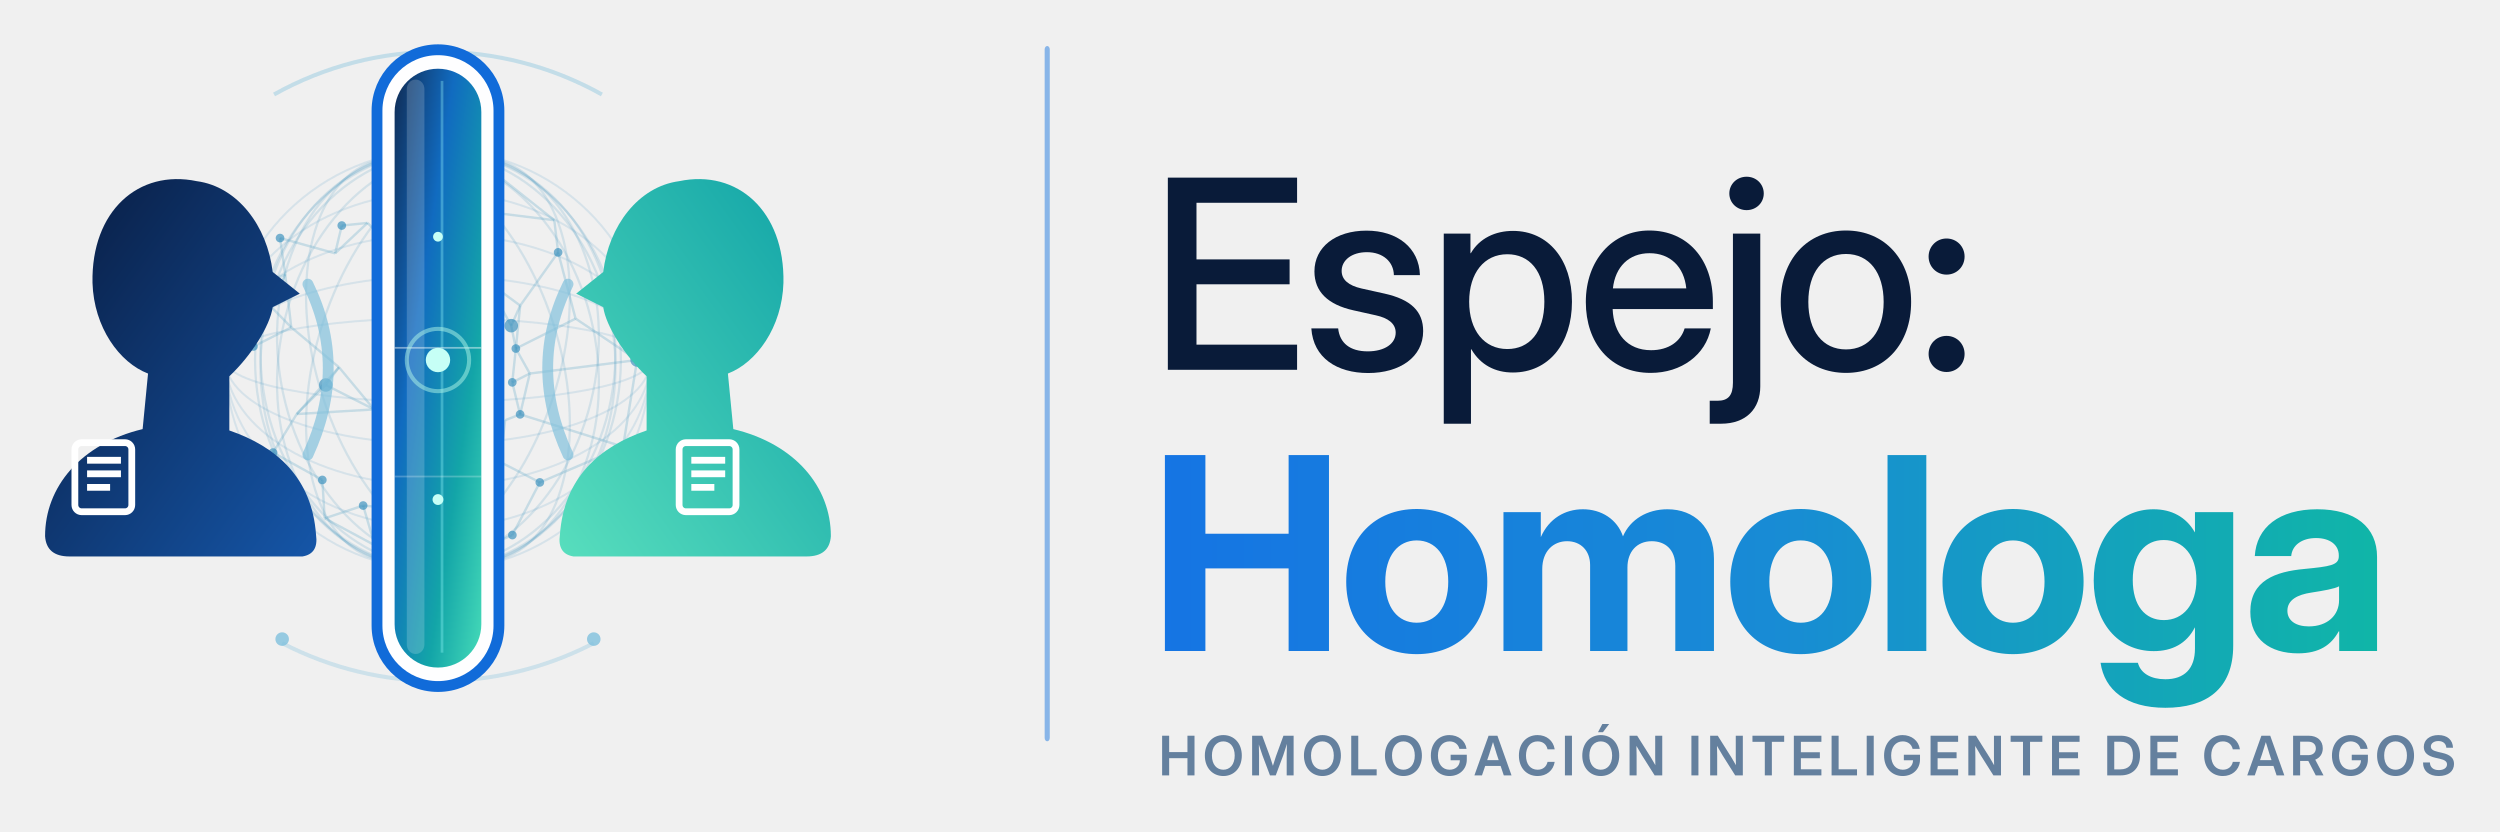
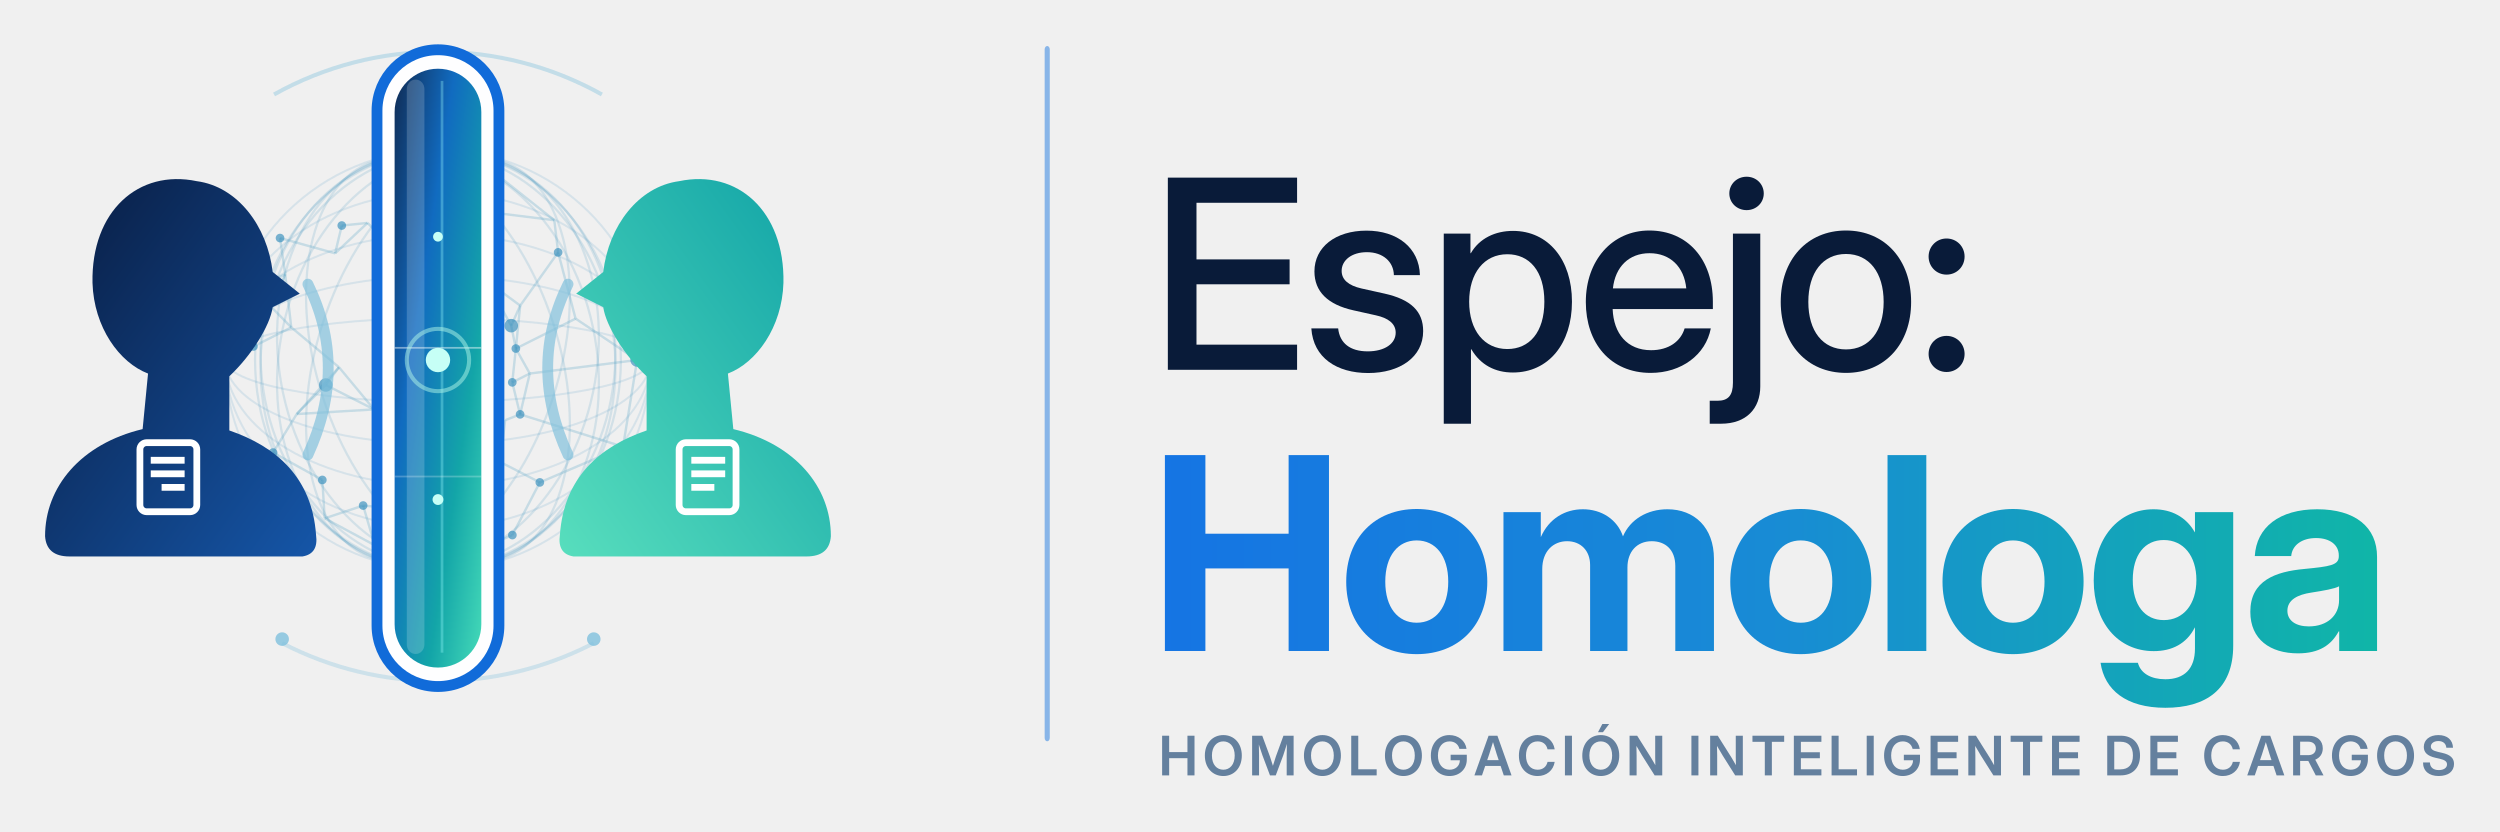
- <svg xmlns="http://www.w3.org/2000/svg" width="1467" height="488" viewBox="65 98 1467 488">
+ <svg xmlns="http://www.w3.org/2000/svg" width="1467" height="488" viewBox="65 98 1467 488" role="img" aria-labelledby="brand-title brand-desc">
  <defs>
    <linearGradient id="prism" x1="0" x2="0.95" y1="0" y2="1">
      <stop offset="0" stop-color="#102B54" />
      <stop offset="0.35" stop-color="#116BC0" />
      <stop offset="0.72" stop-color="#13A5A8" />
      <stop offset="1" stop-color="#42D7B7" />
    </linearGradient>
    <linearGradient id="bright" x1="0" y1="0" x2="1" y2="1">
      <stop stop-color="#0C64DD" />
      <stop offset="0.52" stop-color="#168DDB" />
      <stop offset="1" stop-color="#25C3A8" />
    </linearGradient>
    <linearGradient id="titleBanner" gradientUnits="userSpaceOnUse" x1="1320" y1="0" x2="2620" y2="0">
      <stop stop-color="#1574E4" />
      <stop offset=".56" stop-color="#188BD5" />
      <stop offset="1" stop-color="#10B6A7" />
    </linearGradient>
    <linearGradient id="titleBannerLight" gradientUnits="userSpaceOnUse" x1="1320" y1="0" x2="2620" y2="0">
      <stop stop-color="#6BB3FF" />
      <stop offset=".52" stop-color="#51CDDF" />
      <stop offset="1" stop-color="#68DFCA" />
    </linearGradient>
    <linearGradient id="titleHorizontal" gradientUnits="userSpaceOnUse" x1="740" y1="0" x2="2040" y2="0">
      <stop stop-color="#1574E4" />
      <stop offset=".56" stop-color="#188BD5" />
      <stop offset="1" stop-color="#10B6A7" />
    </linearGradient>
    <linearGradient id="titleHorizontalLight" gradientUnits="userSpaceOnUse" x1="740" y1="0" x2="2040" y2="0">
      <stop stop-color="#6BB3FF" />
      <stop offset=".52" stop-color="#51CDDF" />
      <stop offset="1" stop-color="#68DFCA" />
    </linearGradient>
    <linearGradient id="titleSquare" gradientUnits="userSpaceOnUse" x1="350" y1="0" x2="1250" y2="0">
      <stop stop-color="#1574E4" />
      <stop offset=".56" stop-color="#188BD5" />
      <stop offset="1" stop-color="#10B6A7" />
    </linearGradient>
    <linearGradient id="titleSquareLight" gradientUnits="userSpaceOnUse" x1="350" y1="0" x2="1250" y2="0">
      <stop stop-color="#6BB3FF" />
      <stop offset=".52" stop-color="#51CDDF" />
      <stop offset="1" stop-color="#68DFCA" />
    </linearGradient>
    <linearGradient id="leftHead" x1="0" y1="0" x2="1" y2="1">
      <stop stop-color="#091B3F" />
      <stop offset="1" stop-color="#1556A8" />
    </linearGradient>
    <linearGradient id="rightHead" x1="0" y1="0" x2="1" y2="1">
      <stop stop-color="#0EA1A6" />
      <stop offset="1" stop-color="#58DEBD" />
    </linearGradient>
    <linearGradient id="darkbg" x1="0" y1="0" x2="1" y2="1">
      <stop stop-color="#07152D" />
      <stop offset=".5" stop-color="#0E2851" />
      <stop offset="1" stop-color="#0A1B37" />
    </linearGradient>
    <linearGradient id="lightbg" x1="0" y1="0" x2="1" y2="1">
      <stop stop-color="#FCFEFF" />
      <stop offset=".65" stop-color="#F4F9FF" />
      <stop offset="1" stop-color="#EBF9F8" />
    </linearGradient>
    <radialGradient id="halolight">
      <stop stop-color="#B4EAEF" stop-opacity=".62" />
      <stop offset=".57" stop-color="#C3E9FB" stop-opacity=".25" />
      <stop offset="1" stop-color="#FFFFFF" stop-opacity="0" />
    </radialGradient>
    <radialGradient id="halodark">
      <stop stop-color="#1D9BAD" stop-opacity=".32" />
      <stop offset=".60" stop-color="#1985DA" stop-opacity=".12" />
      <stop offset="1" stop-color="#07315C" stop-opacity="0" />
    </radialGradient>
    <linearGradient id="mirrorShine">
      <stop stop-color="#FFFFFF" stop-opacity="0" />
      <stop offset=".39" stop-color="#FFFFFF" stop-opacity=".3" />
      <stop offset=".53" stop-color="#FFFFFF" stop-opacity=".02" />
      <stop offset="1" stop-color="#FFFFFF" stop-opacity="0" />
    </linearGradient>
    <linearGradient id="appGrad" x1="0" y1="0" x2="1" y2="1">
      <stop stop-color="#102C56" />
      <stop offset=".65" stop-color="#071A34" />
      <stop offset="1" stop-color="#061327" />
    </linearGradient>
    <linearGradient id="appLight" x1="0" y1="0" x2="1" y2="1">
      <stop stop-color="#F9FCFF" />
      <stop offset=".65" stop-color="#EDF8FD" />
      <stop offset="1" stop-color="#E9F7F3" />
    </linearGradient>
    <clipPath id="chipclip">
      <rect x="360" y="167" width="80" height="456" rx="40" />
    </clipPath>
  </defs>
  <g transform="translate(4 0) scale(.795)">
    <path d="M279 193 A248 248 0 0 1 521 193" stroke="#80C0DD" stroke-width="3" stroke-opacity=".4" fill="none" />
    <path d="M285 598 A250 250 0 0 0 515 598" stroke="#80C0DD" stroke-width="3" stroke-opacity=".32" fill="none" />
    <g fill="none">
      <ellipse cx="400" cy="389" rx="89.29" ry="154" stroke="#2C89B9" stroke-opacity="0.15" stroke-width="1.7" transform="rotate(-18 400 389)" />
      <ellipse cx="400" cy="389" rx="116.91" ry="154" stroke="#2C89B9" stroke-opacity="0.15" stroke-width="1.7" transform="rotate(-12 400 389)" />
      <ellipse cx="400" cy="389" rx="130.71" ry="154" stroke="#2C89B9" stroke-opacity="0.15" stroke-width="1.7" transform="rotate(-6 400 389)" />
      <ellipse cx="400" cy="389" rx="135.00" ry="154" stroke="#2C89B9" stroke-opacity="0.15" stroke-width="1.7" transform="rotate(0 400 389)" />
      <ellipse cx="400" cy="389" rx="130.71" ry="154" stroke="#2C89B9" stroke-opacity="0.15" stroke-width="1.7" transform="rotate(6 400 389)" />
      <ellipse cx="400" cy="389" rx="116.91" ry="154" stroke="#2C89B9" stroke-opacity="0.15" stroke-width="1.7" transform="rotate(12 400 389)" />
      <ellipse cx="400" cy="389" rx="89.29" ry="154" stroke="#2C89B9" stroke-opacity="0.15" stroke-width="1.7" transform="rotate(18 400 389)" />
      <ellipse cx="400" cy="389" rx="157" ry="31" stroke="#2C89B9" stroke-opacity=".13" stroke-width="1.5" />
      <ellipse cx="400" cy="389" rx="157" ry="62" stroke="#2C89B9" stroke-opacity=".13" stroke-width="1.5" />
      <ellipse cx="400" cy="389" rx="157" ry="93" stroke="#2C89B9" stroke-opacity=".13" stroke-width="1.5" />
      <ellipse cx="400" cy="389" rx="157" ry="124" stroke="#2C89B9" stroke-opacity=".13" stroke-width="1.5" />
      <ellipse cx="400" cy="389" rx="157" ry="155" stroke="#2C89B9" stroke-opacity=".13" stroke-width="1.5" />
      <path d="M546.99 389.00 L501.56 358.45" stroke="#58A4C5" stroke-width="1.8" stroke-opacity=".27" />
      <path d="M546.99 389.00 L536.60 453.04" stroke="#58A4C5" stroke-width="1.8" stroke-opacity=".27" />
      <path d="M546.99 389.00 L467.75 398.97" stroke="#58A4C5" stroke-width="1.8" stroke-opacity=".27" />
      <path d="M467.75 398.97 L454.84 405.50" stroke="#58A4C5" stroke-width="1.8" stroke-opacity=".27" />
      <path d="M467.75 398.97 L457.48 380.54" stroke="#58A4C5" stroke-width="1.8" stroke-opacity=".27" />
      <path d="M467.75 398.97 L460.62 429.11" stroke="#58A4C5" stroke-width="1.8" stroke-opacity=".27" />
      <path d="M454.84 405.50 L460.62 429.11" stroke="#58A4C5" stroke-width="1.8" stroke-opacity=".27" />
      <path d="M454.84 405.50 L457.48 380.54" stroke="#58A4C5" stroke-width="1.8" stroke-opacity=".27" />
      <path d="M536.60 453.04 L475.18 479.34" stroke="#58A4C5" stroke-width="1.8" stroke-opacity=".27" />
      <path d="M536.60 453.04 L460.62 429.11" stroke="#58A4C5" stroke-width="1.8" stroke-opacity=".27" />
      <path d="M460.62 429.11 L449.58 433.43" stroke="#58A4C5" stroke-width="1.8" stroke-opacity=".27" />
      <path d="M449.58 433.43 L445.94 464.27" stroke="#58A4C5" stroke-width="1.8" stroke-opacity=".27" />
      <path d="M475.18 479.34 L445.94 464.27" stroke="#58A4C5" stroke-width="1.8" stroke-opacity=".27" />
      <path d="M475.18 479.34 L454.91 518.21" stroke="#58A4C5" stroke-width="1.8" stroke-opacity=".27" />
      <path d="M445.94 464.27 L419.54 463.74" stroke="#58A4C5" stroke-width="1.8" stroke-opacity=".27" />
      <path d="M454.91 518.21 L416.09 535.23" stroke="#58A4C5" stroke-width="1.8" stroke-opacity=".27" />
      <path d="M419.54 463.74 L396.87 474.61" stroke="#58A4C5" stroke-width="1.8" stroke-opacity=".27" />
      <path d="M416.09 535.23 L379.53 499.83" stroke="#58A4C5" stroke-width="1.8" stroke-opacity=".27" />
      <path d="M416.09 535.23 L353.35 525.74" stroke="#58A4C5" stroke-width="1.8" stroke-opacity=".27" />
      <path d="M396.87 474.61 L379.53 499.83" stroke="#58A4C5" stroke-width="1.8" stroke-opacity=".27" />
      <path d="M379.53 499.83 L344.77 496.42" stroke="#58A4C5" stroke-width="1.8" stroke-opacity=".27" />
      <path d="M379.53 499.83 L353.35 525.74" stroke="#58A4C5" stroke-width="1.8" stroke-opacity=".27" />
      <path d="M353.35 525.74 L344.77 496.42" stroke="#58A4C5" stroke-width="1.8" stroke-opacity=".27" />
      <path d="M353.35 525.74 L316.39 505.86" stroke="#58A4C5" stroke-width="1.8" stroke-opacity=".27" />
      <path d="M344.77 496.42 L316.39 505.86" stroke="#58A4C5" stroke-width="1.8" stroke-opacity=".27" />
      <path d="M316.39 505.86 L314.64 477.53" stroke="#58A4C5" stroke-width="1.8" stroke-opacity=".27" />
      <path d="M314.64 477.53 L278.25 457.33" stroke="#58A4C5" stroke-width="1.8" stroke-opacity=".27" />
      <path d="M352.79 425.46 L317.20 407.44" stroke="#58A4C5" stroke-width="1.8" stroke-opacity=".27" />
      <path d="M352.79 425.46 L326.94 394.35" stroke="#58A4C5" stroke-width="1.8" stroke-opacity=".27" />
      <path d="M352.79 425.46 L295.77 428.87" stroke="#58A4C5" stroke-width="1.8" stroke-opacity=".27" />
      <path d="M278.25 457.33 L295.77 428.87" stroke="#58A4C5" stroke-width="1.8" stroke-opacity=".27" />
      <path d="M295.77 428.87 L317.20 407.44" stroke="#58A4C5" stroke-width="1.8" stroke-opacity=".27" />
      <path d="M295.77 428.87 L326.94 394.35" stroke="#58A4C5" stroke-width="1.8" stroke-opacity=".27" />
      <path d="M317.20 407.44 L326.94 394.35" stroke="#58A4C5" stroke-width="1.8" stroke-opacity=".27" />
      <path d="M326.94 394.35 L291.70 364.88" stroke="#58A4C5" stroke-width="1.8" stroke-opacity=".27" />
      <path d="M263.78 379.03 L291.70 364.88" stroke="#58A4C5" stroke-width="1.8" stroke-opacity=".27" />
      <path d="M263.78 379.03 L264.52 337.18" stroke="#58A4C5" stroke-width="1.8" stroke-opacity=".27" />
      <path d="M263.78 379.03 L287.24 325.72" stroke="#58A4C5" stroke-width="1.8" stroke-opacity=".27" />
      <path d="M291.70 364.88 L264.52 337.18" stroke="#58A4C5" stroke-width="1.8" stroke-opacity=".27" />
      <path d="M291.70 364.88 L287.24 325.72" stroke="#58A4C5" stroke-width="1.8" stroke-opacity=".27" />
      <path d="M264.52 337.18 L287.24 325.72" stroke="#58A4C5" stroke-width="1.8" stroke-opacity=".27" />
      <path d="M287.24 325.72 L283.43 298.99" stroke="#58A4C5" stroke-width="1.8" stroke-opacity=".27" />
      <path d="M283.43 298.99 L324.09 310.27" stroke="#58A4C5" stroke-width="1.8" stroke-opacity=".27" />
      <path d="M324.09 310.27 L328.99 289.74" stroke="#58A4C5" stroke-width="1.8" stroke-opacity=".27" />
      <path d="M324.09 310.27 L347.97 287.81" stroke="#58A4C5" stroke-width="1.8" stroke-opacity=".27" />
      <path d="M328.99 289.74 L347.97 287.81" stroke="#58A4C5" stroke-width="1.8" stroke-opacity=".27" />
      <path d="M347.97 287.81 L374.23 313.47" stroke="#58A4C5" stroke-width="1.8" stroke-opacity=".27" />
      <path d="M374.23 313.47 L396.90 304.06" stroke="#58A4C5" stroke-width="1.8" stroke-opacity=".27" />
      <path d="M373.33 244.60 L414.22 259.79" stroke="#58A4C5" stroke-width="1.8" stroke-opacity=".27" />
      <path d="M396.90 304.06 L435.76 330.40" stroke="#58A4C5" stroke-width="1.8" stroke-opacity=".27" />
      <path d="M396.90 304.06 L414.22 259.79" stroke="#58A4C5" stroke-width="1.8" stroke-opacity=".27" />
      <path d="M414.22 259.79 L437.09 247.12" stroke="#58A4C5" stroke-width="1.8" stroke-opacity=".27" />
      <path d="M414.22 259.79 L445.95 280.87" stroke="#58A4C5" stroke-width="1.8" stroke-opacity=".27" />
      <path d="M437.09 247.12 L445.95 280.87" stroke="#58A4C5" stroke-width="1.8" stroke-opacity=".27" />
      <path d="M437.09 247.12 L485.86 285.83" stroke="#58A4C5" stroke-width="1.8" stroke-opacity=".27" />
      <path d="M445.95 280.87 L485.86 285.83" stroke="#58A4C5" stroke-width="1.8" stroke-opacity=".27" />
      <path d="M435.76 330.40 L460.68 348.85" stroke="#58A4C5" stroke-width="1.8" stroke-opacity=".27" />
      <path d="M435.76 330.40 L454.07 363.65" stroke="#58A4C5" stroke-width="1.8" stroke-opacity=".27" />
      <path d="M485.86 285.83 L488.69 309.54" stroke="#58A4C5" stroke-width="1.8" stroke-opacity=".27" />
      <path d="M488.69 309.54 L460.68 348.85" stroke="#58A4C5" stroke-width="1.8" stroke-opacity=".27" />
      <path d="M488.69 309.54 L501.56 358.45" stroke="#58A4C5" stroke-width="1.8" stroke-opacity=".27" />
      <path d="M460.68 348.85 L454.07 363.65" stroke="#58A4C5" stroke-width="1.8" stroke-opacity=".27" />
      <path d="M460.68 348.85 L457.48 380.54" stroke="#58A4C5" stroke-width="1.8" stroke-opacity=".27" />
      <path d="M454.07 363.65 L457.48 380.54" stroke="#58A4C5" stroke-width="1.8" stroke-opacity=".27" />
      <path d="M501.56 358.45 L457.48 380.54" stroke="#58A4C5" stroke-width="1.8" stroke-opacity=".27" />
      <circle cx="546.99" cy="389.00" r="5" fill="#2C89B9" fill-opacity="0.62" stroke="none" />
      <circle cx="454.84" cy="405.50" r="3.2" fill="#2C89B9" fill-opacity="0.62" stroke="none" />
      <circle cx="460.62" cy="429.11" r="3.2" fill="#2C89B9" fill-opacity="0.62" stroke="none" />
      <circle cx="475.18" cy="479.34" r="3.2" fill="#2C89B9" fill-opacity="0.62" stroke="none" />
      <circle cx="454.91" cy="518.21" r="3.2" fill="#2C89B9" fill-opacity="0.62" stroke="none" />
      <circle cx="416.09" cy="535.23" r="5" fill="#2C89B9" fill-opacity="0.62" stroke="none" />
      <circle cx="379.53" cy="499.83" r="3.2" fill="#2C89B9" fill-opacity="0.62" stroke="none" />
      <circle cx="344.77" cy="496.42" r="3.2" fill="#2C89B9" fill-opacity="0.62" stroke="none" />
      <circle cx="314.64" cy="477.53" r="3.2" fill="#2C89B9" fill-opacity="0.62" stroke="none" />
      <circle cx="278.25" cy="457.33" r="3.2" fill="#2C89B9" fill-opacity="0.62" stroke="none" />
      <circle cx="317.20" cy="407.44" r="5" fill="#2C89B9" fill-opacity="0.62" stroke="none" />
      <circle cx="263.78" cy="379.03" r="3.2" fill="#2C89B9" fill-opacity="0.62" stroke="none" />
      <circle cx="264.52" cy="337.18" r="3.2" fill="#2C89B9" fill-opacity="0.62" stroke="none" />
      <circle cx="283.43" cy="298.99" r="3.2" fill="#2C89B9" fill-opacity="0.62" stroke="none" />
      <circle cx="328.99" cy="289.74" r="3.2" fill="#2C89B9" fill-opacity="0.62" stroke="none" />
      <circle cx="374.23" cy="313.47" r="5" fill="#2C89B9" fill-opacity="0.62" stroke="none" />
      <circle cx="396.90" cy="304.06" r="3.2" fill="#2C89B9" fill-opacity="0.62" stroke="none" />
      <circle cx="437.09" cy="247.12" r="3.2" fill="#2C89B9" fill-opacity="0.62" stroke="none" />
      <circle cx="435.76" cy="330.40" r="3.2" fill="#2C89B9" fill-opacity="0.62" stroke="none" />
      <circle cx="488.69" cy="309.54" r="3.2" fill="#2C89B9" fill-opacity="0.62" stroke="none" />
      <circle cx="454.07" cy="363.65" r="5" fill="#2C89B9" fill-opacity="0.62" stroke="none" />
      <circle cx="457.48" cy="380.54" r="3.2" fill="#2C89B9" fill-opacity="0.62" stroke="none" />
    </g>
    <path d="M304 333 Q334 394 304 459" stroke="#80C0DD" stroke-width="8" fill="none" stroke-linecap="round" stroke-opacity=".68" />
    <path d="M496 333 Q466 394 496 459" stroke="#80C0DD" stroke-width="8" fill="none" stroke-linecap="round" stroke-opacity=".68" />
    <path d="M 222 257 C 179 248 144 279 145 332 C 146 365 165 391 186 399 L 182 440 C 136 451 110 483 110 519 Q 111 534 128 534 L 300 534 Q 312 532 310 518 C 307 476 281 453 246 441 L 246 401 C 262 386 276 364 278 350 L 298 340 L 278 324 C 274 290 252 261 222 257 Z" fill="url(#leftHead)" />
    <path d="M 222 257 C 179 248 144 279 145 332 C 146 365 165 391 186 399 L 182 440 C 136 451 110 483 110 519 Q 111 534 128 534 L 300 534 Q 312 532 310 518 C 307 476 281 453 246 441 L 246 401 C 262 386 276 364 278 350 L 298 340 L 278 324 C 274 290 252 261 222 257 Z" transform="translate(800 0) scale(-1 1)" fill="url(#rightHead)" />
-     <g transform="translate(157 472)" fill="none" stroke="#FFFFFF" stroke-width="5" stroke-linejoin="round">
+     <g transform="translate(800 0) scale(-1 1) translate(603 472)" fill="none" stroke="#FFFFFF" stroke-width="5" stroke-linejoin="round">
      <rect x="-25" y="-22" width="42" height="51" rx="5" />
      <path d="M-16 -9 H9 M-16 1 H9 M-16 11 H1" />
    </g>
    <g transform="translate(603 472)" fill="none" stroke="#FFFFFF" stroke-width="5" stroke-linejoin="round">
      <rect x="-25" y="-22" width="42" height="51" rx="5" />
      <path d="M-16 -9 H9 M-16 1 H9 M-16 11 H1" />
    </g>
    <rect x="355" y="160" width="90" height="470" rx="45" fill="#FEFEFF" stroke="#116BD9" stroke-width="8" />
    <rect x="368" y="174" width="64" height="442" rx="32" fill="url(#prism)" />
    <rect x="377" y="182" width="13" height="424" rx="7" fill="#FFFFFF" opacity=".18" />
    <path d="M403 183 V605" stroke="#9DFFFF" stroke-opacity=".32" stroke-width="2" />
    <path d="M368 380 H432" stroke="#FFFFFF" stroke-width="1.3" stroke-opacity=".45" />
    <path d="M368 475 H432" stroke="#FFFFFF" stroke-width="1.3" stroke-opacity=".24" />
    <circle cx="400" cy="389" r="9" fill="#C6FFF6" />
    <circle cx="400" cy="389" r="23" fill="none" stroke="#B0F7E9" stroke-opacity=".5" stroke-width="3" />
    <circle cx="400" cy="298" r="3.6" fill="#C6FFF6" />
    <circle cx="400" cy="492" r="4" fill="#C6FFF6" />
    <circle cx="285" cy="595" r="5" fill="#80C0DD" opacity=".8" />
    <circle cx="515" cy="595" r="5" fill="#80C0DD" opacity=".8" />
  </g>
  <rect x="678" y="125" width="3" height="408" rx="2" fill="#1775DF" opacity=".48" />
  <g fill="#091B39" opacity="1">
    <path d="M136 0H1138V195H358V663H1080V856H358V1295H1138V1490H136Z" transform="translate(740.00 315.00) scale(0.075684 -0.075684)" />
    <path d="M510 -25C756 -25 936 99 936 300C936 453 842 545 636 591L456 631C361 653 304 696 304 767C304 848 380 912 500 912C625 912 707 837 709 734H911C905 947 735 1079 497 1079C255 1079 93 950 93 763C93 606 197 505 396 461L571 422C662 402 723 360 723 288C723 204 640 143 506 143C369 143 289 207 277 321H69C84 92 268 -25 510 -25Z" transform="translate(829.27 315.00) scale(0.075684 -0.075684)" />
    <path d="M119 -418H330V159H333C404 38 517 -21 655 -21C930 -21 1113 201 1113 528C1113 854 929 1077 656 1077C519 1077 396 1020 329 904H326V1056H119ZM612 161C432 161 316 306 316 528C316 750 432 896 612 896C782 896 899 767 899 528C899 290 782 161 612 161Z" transform="translate(903.19 315.00) scale(0.075684 -0.075684)" />
    <path d="M570 -24C809 -24 997 117 1036 321H833C803 221 711 152 573 152C388 152 282 281 275 471H1052V528C1052 854 858 1080 559 1080C271 1080 67 848 67 526C67 207 257 -24 570 -24ZM277 631C295 799 402 904 561 904C721 904 829 799 846 631Z" transform="translate(990.49 315.00) scale(0.075684 -0.075684)" />
    <path d="M119 1056V-100C119 -198 83 -240 -1 -240H-61V-418H27C224 -418 331 -299 331 -128V1056ZM225 1238C300 1238 358 1295 358 1367C358 1440 300 1497 225 1497C150 1497 91 1440 91 1367C91 1295 150 1238 225 1238Z" transform="translate(1072.88 315.00) scale(0.075684 -0.075684)" />
    <path d="M573 -24C875 -24 1078 201 1078 526C1078 853 875 1080 573 1080C271 1080 67 853 67 526C67 201 271 -24 573 -24ZM573 158C392 158 281 301 281 526C281 753 393 898 573 898C753 898 865 753 865 526C865 302 754 158 573 158Z" transform="translate(1104.86 315.00) scale(0.075684 -0.075684)" />
    <path d="M233 738C312 738 373 800 373 878C373 956 312 1018 233 1018C155 1018 94 956 94 878C94 800 155 738 233 738ZM233 -17C312 -17 373 44 373 123C373 201 312 263 233 263C155 263 94 201 94 123C94 44 155 -17 233 -17Z" transform="translate(1189.59 315.00) scale(0.075684 -0.075684)" />
  </g>
  <defs>
-     <clipPath id="clip_horizontal_light">
-       <path d="M111 0H419V628H1052V0H1359V1490H1052V892H419V1490H111Z" transform="translate(740.00 480.00) scale(0.077148 -0.077148)" />
-       <path d="M594 -24C915 -24 1131 196 1131 527C1131 858 915 1080 594 1080C274 1080 58 858 58 527C58 196 274 -24 594 -24ZM594 215C451 215 355 331 355 527C355 724 452 841 594 841C737 841 834 724 834 527C834 331 738 215 594 215Z" transform="translate(850.49 480.00) scale(0.077148 -0.077148)" />
-       <path d="M104 0H399V623C399 759 483 835 588 835C691 835 763 764 763 654V0H1047V636C1047 754 1118 835 1232 835C1333 835 1411 773 1411 646V0H1705V700C1705 942 1554 1078 1351 1078C1198 1078 1068 1001 1013 872C969 1001 850 1078 708 1078C574 1078 451 1009 388 866V1056H104Z" transform="translate(939.21 480.00) scale(0.077148 -0.077148)" />
-       <path d="M594 -24C915 -24 1131 196 1131 527C1131 858 915 1080 594 1080C274 1080 58 858 58 527C58 196 274 -24 594 -24ZM594 215C451 215 355 331 355 527C355 724 452 841 594 841C737 841 834 724 834 527C834 331 738 215 594 215Z" transform="translate(1075.85 480.00) scale(0.077148 -0.077148)" />
-       <path d="M399 1490H104V0H399Z" transform="translate(1164.58 480.00) scale(0.077148 -0.077148)" />
-       <path d="M594 -24C915 -24 1131 196 1131 527C1131 858 915 1080 594 1080C274 1080 58 858 58 527C58 196 274 -24 594 -24ZM594 215C451 215 355 331 355 527C355 724 452 841 594 841C737 841 834 724 834 527C834 331 738 215 594 215Z" transform="translate(1200.39 480.00) scale(0.077148 -0.077148)" />
-       <path d="M603 -432C909 -432 1119 -294 1119 41V1056H828V903H827C760 1020 650 1078 513 1078C243 1078 58 853 58 536C58 221 239 -1 515 -1C653 -1 764 55 827 179H828V17C828 -135 747 -215 603 -215C493 -215 415 -170 394 -90H110C140 -295 303 -432 603 -432ZM591 235C448 235 355 346 355 540C355 734 448 844 591 844C740 844 839 724 839 540C839 355 740 235 591 235Z" transform="translate(1289.12 480.00) scale(0.077148 -0.077148)" />
-       <path d="M427 -18C589 -18 680 46 736 149H740V0H1028V716C1028 942 862 1078 573 1078C283 1078 111 940 98 722H375C382 803 454 859 564 859C672 859 737 805 737 727V720C737 652 669 643 476 624C256 604 64 536 64 298C64 87 216 -18 427 -18ZM509 187C410 187 346 231 346 306C346 390 426 429 527 444C622 459 705 473 739 492V386C739 272 651 187 509 187Z" transform="translate(1380.55 480.00) scale(0.077148 -0.077148)" />
-     </clipPath>
    <linearGradient id="gradient_horizontal_light" gradientUnits="userSpaceOnUse" x1="740.00" y1="0" x2="1464.88" y2="0">
      <stop stop-color="#1574E4" />
      <stop offset=".50" stop-color="#188BD5" />
      <stop offset="1" stop-color="#10B6A7" />
    </linearGradient>
  </defs>
-   <rect x="738" y="290.4" width="728.88" height="268.6" fill="url(#gradient_horizontal_light)" clip-path="url(#clip_horizontal_light)" />
+   <g fill="url(#gradient_horizontal_light)" data-layer="homologa-vector-letters">
+     <path d="M748.563 480.0H772.325V431.551H821.16V480.0H844.844V365.049H821.16V411.184H772.325V365.049H748.563V480.0Z" />
+     <path d="M896.316 481.852C921.08 481.852 937.744 464.879 937.744 439.343C937.744 413.807 921.08 396.68 896.316 396.68C871.629 396.68 854.965 413.807 854.965 439.343C854.965 464.879 871.629 481.852 896.316 481.852ZM896.316 463.413C885.284 463.413 877.878 454.464 877.878 439.343C877.878 424.145 885.361 415.119 896.316 415.119C907.348 415.119 914.831 424.145 914.831 439.343C914.831 454.464 907.425 463.413 896.316 463.413Z" />
+     <path d="M947.233 480.0H969.992V431.937C969.992 421.445 976.472 415.581 984.573 415.581C992.519 415.581 998.074 421.059 998.074 429.545V480.0H1019.984V430.934C1019.984 421.83 1025.461 415.581 1034.256 415.581C1042.048 415.581 1048.066 420.365 1048.066 430.162V480.0H1070.747V425.996C1070.747 407.327 1059.098 396.834 1043.437 396.834C1031.633 396.834 1021.604 402.775 1017.361 412.727C1013.966 402.775 1004.786 396.834 993.831 396.834C983.493 396.834 974.004 402.158 969.143 413.19V398.532H947.233V480.0Z" />
+     <path d="M1121.676 481.852C1146.44 481.852 1163.104 464.879 1163.104 439.343C1163.104 413.807 1146.44 396.68 1121.676 396.68C1096.989 396.68 1080.325 413.807 1080.325 439.343C1080.325 464.879 1096.989 481.852 1121.676 481.852ZM1121.676 463.413C1110.644 463.413 1103.238 454.464 1103.238 439.343C1103.238 424.145 1110.721 415.119 1121.676 415.119C1132.708 415.119 1140.191 424.145 1140.191 439.343C1140.191 454.464 1132.785 463.413 1121.676 463.413Z" />
+     <path d="M1195.362 365.049H1172.603V480.0H1195.362V365.049Z" />
+     <path d="M1246.216 481.852C1270.98 481.852 1287.644 464.879 1287.644 439.343C1287.644 413.807 1270.98 396.68 1246.216 396.68C1221.529 396.68 1204.865 413.807 1204.865 439.343C1204.865 464.879 1221.529 481.852 1246.216 481.852ZM1246.216 463.413C1235.184 463.413 1227.778 454.464 1227.778 439.343C1227.778 424.145 1235.261 415.119 1246.216 415.119C1257.248 415.119 1264.731 424.145 1264.731 439.343C1264.731 454.464 1257.325 463.413 1246.216 463.413Z" />
+     <path d="M1335.64 513.328C1359.248 513.328 1375.449 502.682 1375.449 476.837V398.532H1352.999V410.335H1352.921C1347.752 401.309 1339.266 396.834 1328.697 396.834C1307.867 396.834 1293.595 414.193 1293.595 438.649C1293.595 462.95 1307.558 480.077 1328.851 480.077C1339.498 480.077 1348.061 475.757 1352.921 466.191H1352.999V478.688C1352.999 490.415 1346.75 496.587 1335.64 496.587C1327.154 496.587 1321.136 493.115 1319.516 486.943H1297.606C1299.921 502.759 1312.496 513.328 1335.64 513.328ZM1334.714 461.87C1323.682 461.87 1316.508 453.307 1316.508 438.34C1316.508 423.373 1323.682 414.887 1334.714 414.887C1346.21 414.887 1353.847 424.145 1353.847 438.34C1353.847 452.612 1346.21 461.87 1334.714 461.87Z" />
+     <path d="M1413.492 481.389C1425.99 481.389 1433.011 476.451 1437.331 468.505H1437.64V480.0H1459.858V424.762C1459.858 407.327 1447.052 396.834 1424.756 396.834C1402.383 396.834 1389.113 407.481 1388.111 424.299H1409.48C1410.021 418.05 1415.575 413.73 1424.061 413.73C1432.393 413.73 1437.408 417.896 1437.408 423.913V424.453C1437.408 429.7 1432.162 430.394 1417.272 431.86C1400.3 433.403 1385.487 438.649 1385.487 457.01C1385.487 473.288 1397.214 481.389 1413.492 481.389ZM1419.818 465.573C1412.181 465.573 1407.243 462.179 1407.243 456.393C1407.243 449.912 1413.415 446.904 1421.207 445.746C1428.536 444.589 1434.939 443.509 1437.562 442.043V450.221C1437.562 459.016 1430.773 465.573 1419.818 465.573Z" />
+   </g>
  <g fill="#64809E" opacity="1">
    <path d="M124 0H388V646H1075V0H1340V1490H1075V875H388V1490H124Z" transform="translate(745.00 553.00) scale(0.015625 -0.015625)" />
    <path d="M766 -24C1165 -24 1460 279 1460 744C1460 1211 1165 1514 766 1514C367 1514 72 1211 72 744C72 280 367 -24 766 -24ZM766 213C522 213 338 404 338 744C338 1085 522 1277 766 1277C1009 1277 1193 1085 1193 744C1193 404 1009 213 766 213Z" transform="translate(770.88 553.00) scale(0.015625 -0.015625)" />
    <path d="M124 0H384V760C384 860 379 1015 376 1162C428 1001 478 847 509 760L795 0H1011L1295 760C1327 851 1378 1015 1431 1183C1427 1030 1422 865 1422 760V0H1682V1490H1300L1015 707C988 624 940 475 905 359C870 475 822 624 794 707L504 1490H124Z" transform="translate(797.81 553.00) scale(0.015625 -0.015625)" />
    <path d="M766 -24C1165 -24 1460 279 1460 744C1460 1211 1165 1514 766 1514C367 1514 72 1211 72 744C72 280 367 -24 766 -24ZM766 213C522 213 338 404 338 744C338 1085 522 1277 766 1277C1009 1277 1193 1085 1193 744C1193 404 1009 213 766 213Z" transform="translate(829.03 553.00) scale(0.015625 -0.015625)" />
    <path d="M124 0H1079V229H388V1490H124Z" transform="translate(855.97 553.00) scale(0.015625 -0.015625)" />
    <path d="M766 -24C1165 -24 1460 279 1460 744C1460 1211 1165 1514 766 1514C367 1514 72 1211 72 744C72 280 367 -24 766 -24ZM766 213C522 213 338 404 338 744C338 1085 522 1277 766 1277C1009 1277 1193 1085 1193 744C1193 404 1009 213 766 213Z" transform="translate(876.56 553.00) scale(0.015625 -0.015625)" />
    <path d="M771 -24C1147 -24 1422 233 1422 596V776H815V567H1161C1159 356 997 213 777 213C509 213 338 422 338 744C338 1067 508 1277 775 1277C966 1277 1106 1164 1143 996H1412C1369 1304 1101 1514 768 1514C368 1514 72 1212 72 744C72 288 358 -24 771 -24Z" transform="translate(903.50 553.00) scale(0.015625 -0.015625)" />
    <path d="M13 0H297L419 356H997L1116 0H1407L877 1490H545ZM493 573 565 783C610 920 655 1063 711 1251C767 1063 811 920 855 783L925 573Z" transform="translate(929.98 553.00) scale(0.015625 -0.015625)" />
    <path d="M774 -24C1110 -24 1366 184 1416 509H1148C1106 320 966 213 776 213C502 213 338 424 338 744C338 1066 503 1277 776 1277C967 1277 1107 1169 1147 979H1416C1366 1305 1110 1514 774 1514C363 1514 72 1212 72 744C72 279 363 -24 774 -24Z" transform="translate(955.17 553.00) scale(0.015625 -0.015625)" />
    <path d="M388 1490H124V0H388Z" transform="translate(981.36 553.00) scale(0.015625 -0.015625)" />
    <path d="M766 -24C1165 -24 1460 279 1460 744C1460 1211 1165 1514 766 1514C367 1514 72 1211 72 744C72 280 367 -24 766 -24ZM766 213C522 213 338 404 338 744C338 1085 522 1277 766 1277C1009 1277 1193 1085 1193 744C1193 404 1009 213 766 213ZM662 1622H848L1081 1930H825Z" transform="translate(992.36 553.00) scale(0.015625 -0.015625)" />
    <path d="M124 0H388V749C388 814 387 942 381 1108C472 947 551 815 593 748L1065 0H1351V1490H1086V678C1086 619 1088 495 1092 383C1033 489 967 603 932 659L409 1490H124Z" transform="translate(1019.30 553.00) scale(0.015625 -0.015625)" />
    <path d="M388 1490H124V0H388Z" transform="translate(1055.58 553.00) scale(0.015625 -0.015625)" />
    <path d="M124 0H388V749C388 814 387 942 381 1108C472 947 551 815 593 748L1065 0H1351V1490H1086V678C1086 619 1088 495 1092 383C1033 489 967 603 932 659L409 1490H124Z" transform="translate(1066.58 553.00) scale(0.015625 -0.015625)" />
    <path d="M46 1261H510V0H775V1261H1237V1490H46Z" transform="translate(1092.62 553.00) scale(0.015625 -0.015625)" />
    <path d="M124 0H1159V229H388V644H1101V869H388V1261H1159V1490H124Z" transform="translate(1115.69 553.00) scale(0.015625 -0.015625)" />
    <path d="M124 0H1079V229H388V1490H124Z" transform="translate(1137.84 553.00) scale(0.015625 -0.015625)" />
    <path d="M388 1490H124V0H388Z" transform="translate(1158.44 553.00) scale(0.015625 -0.015625)" />
    <path d="M771 -24C1147 -24 1422 233 1422 596V776H815V567H1161C1159 356 997 213 777 213C509 213 338 422 338 744C338 1067 508 1277 775 1277C966 1277 1106 1164 1143 996H1412C1369 1304 1101 1514 768 1514C368 1514 72 1212 72 744C72 288 358 -24 771 -24Z" transform="translate(1169.44 553.00) scale(0.015625 -0.015625)" />
    <path d="M124 0H1159V229H388V644H1101V869H388V1261H1159V1490H124Z" transform="translate(1195.92 553.00) scale(0.015625 -0.015625)" />
    <path d="M124 0H388V749C388 814 387 942 381 1108C472 947 551 815 593 748L1065 0H1351V1490H1086V678C1086 619 1088 495 1092 383C1033 489 967 603 932 659L409 1490H124Z" transform="translate(1218.08 553.00) scale(0.015625 -0.015625)" />
    <path d="M46 1261H510V0H775V1261H1237V1490H46Z" transform="translate(1244.12 553.00) scale(0.015625 -0.015625)" />
    <path d="M124 0H1159V229H388V644H1101V869H388V1261H1159V1490H124Z" transform="translate(1267.19 553.00) scale(0.015625 -0.015625)" />
    <path d="M627 0C1083 0 1356 286 1356 747C1356 1205 1081 1490 638 1490H124V0ZM388 226V1264H621C935 1264 1089 1075 1089 747C1089 416 937 226 613 226Z" transform="translate(1299.58 553.00) scale(0.015625 -0.015625)" />
    <path d="M124 0H1159V229H388V644H1101V869H388V1261H1159V1490H124Z" transform="translate(1324.89 553.00) scale(0.015625 -0.015625)" />
    <path d="M774 -24C1110 -24 1366 184 1416 509H1148C1106 320 966 213 776 213C502 213 338 424 338 744C338 1066 503 1277 776 1277C967 1277 1107 1169 1147 979H1416C1366 1305 1110 1514 774 1514C363 1514 72 1212 72 744C72 279 363 -24 774 -24Z" transform="translate(1357.28 553.00) scale(0.015625 -0.015625)" />
    <path d="M13 0H297L419 356H997L1116 0H1407L877 1490H545ZM493 573 565 783C610 920 655 1063 711 1251C767 1063 811 920 855 783L925 573Z" transform="translate(1383.47 553.00) scale(0.015625 -0.015625)" />
    <path d="M124 0H388V542H688C691 542 693 542 695 542L975 0H1266L955 590C1132 662 1238 811 1238 1014C1238 1306 1033 1490 705 1490H124ZM388 760V1266H690C868 1266 978 1169 978 1014C978 858 868 760 692 760Z" transform="translate(1408.66 553.00) scale(0.015625 -0.015625)" />
    <path d="M771 -24C1147 -24 1422 233 1422 596V776H815V567H1161C1159 356 997 213 777 213C509 213 338 422 338 744C338 1067 508 1277 775 1277C966 1277 1106 1164 1143 996H1412C1369 1304 1101 1514 768 1514C368 1514 72 1212 72 744C72 288 358 -24 771 -24Z" transform="translate(1432.27 553.00) scale(0.015625 -0.015625)" />
    <path d="M766 -24C1165 -24 1460 279 1460 744C1460 1211 1165 1514 766 1514C367 1514 72 1211 72 744C72 280 367 -24 766 -24ZM766 213C522 213 338 404 338 744C338 1085 522 1277 766 1277C1009 1277 1193 1085 1193 744C1193 404 1009 213 766 213Z" transform="translate(1458.75 553.00) scale(0.015625 -0.015625)" />
    <path d="M663 -24C1016 -24 1237 152 1237 430C1237 649 1098 778 789 847L638 882C444 927 367 983 367 1083C367 1205 484 1290 649 1290C823 1290 937 1195 948 1038H1199C1190 1334 983 1514 650 1514C321 1514 102 1336 102 1070C102 861 239 730 537 662L697 626C896 580 974 519 974 414C974 283 851 199 665 199C458 199 334 306 332 486H73C73 167 294 -24 663 -24Z" transform="translate(1485.69 553.00) scale(0.015625 -0.015625)" />
  </g>
</svg>
